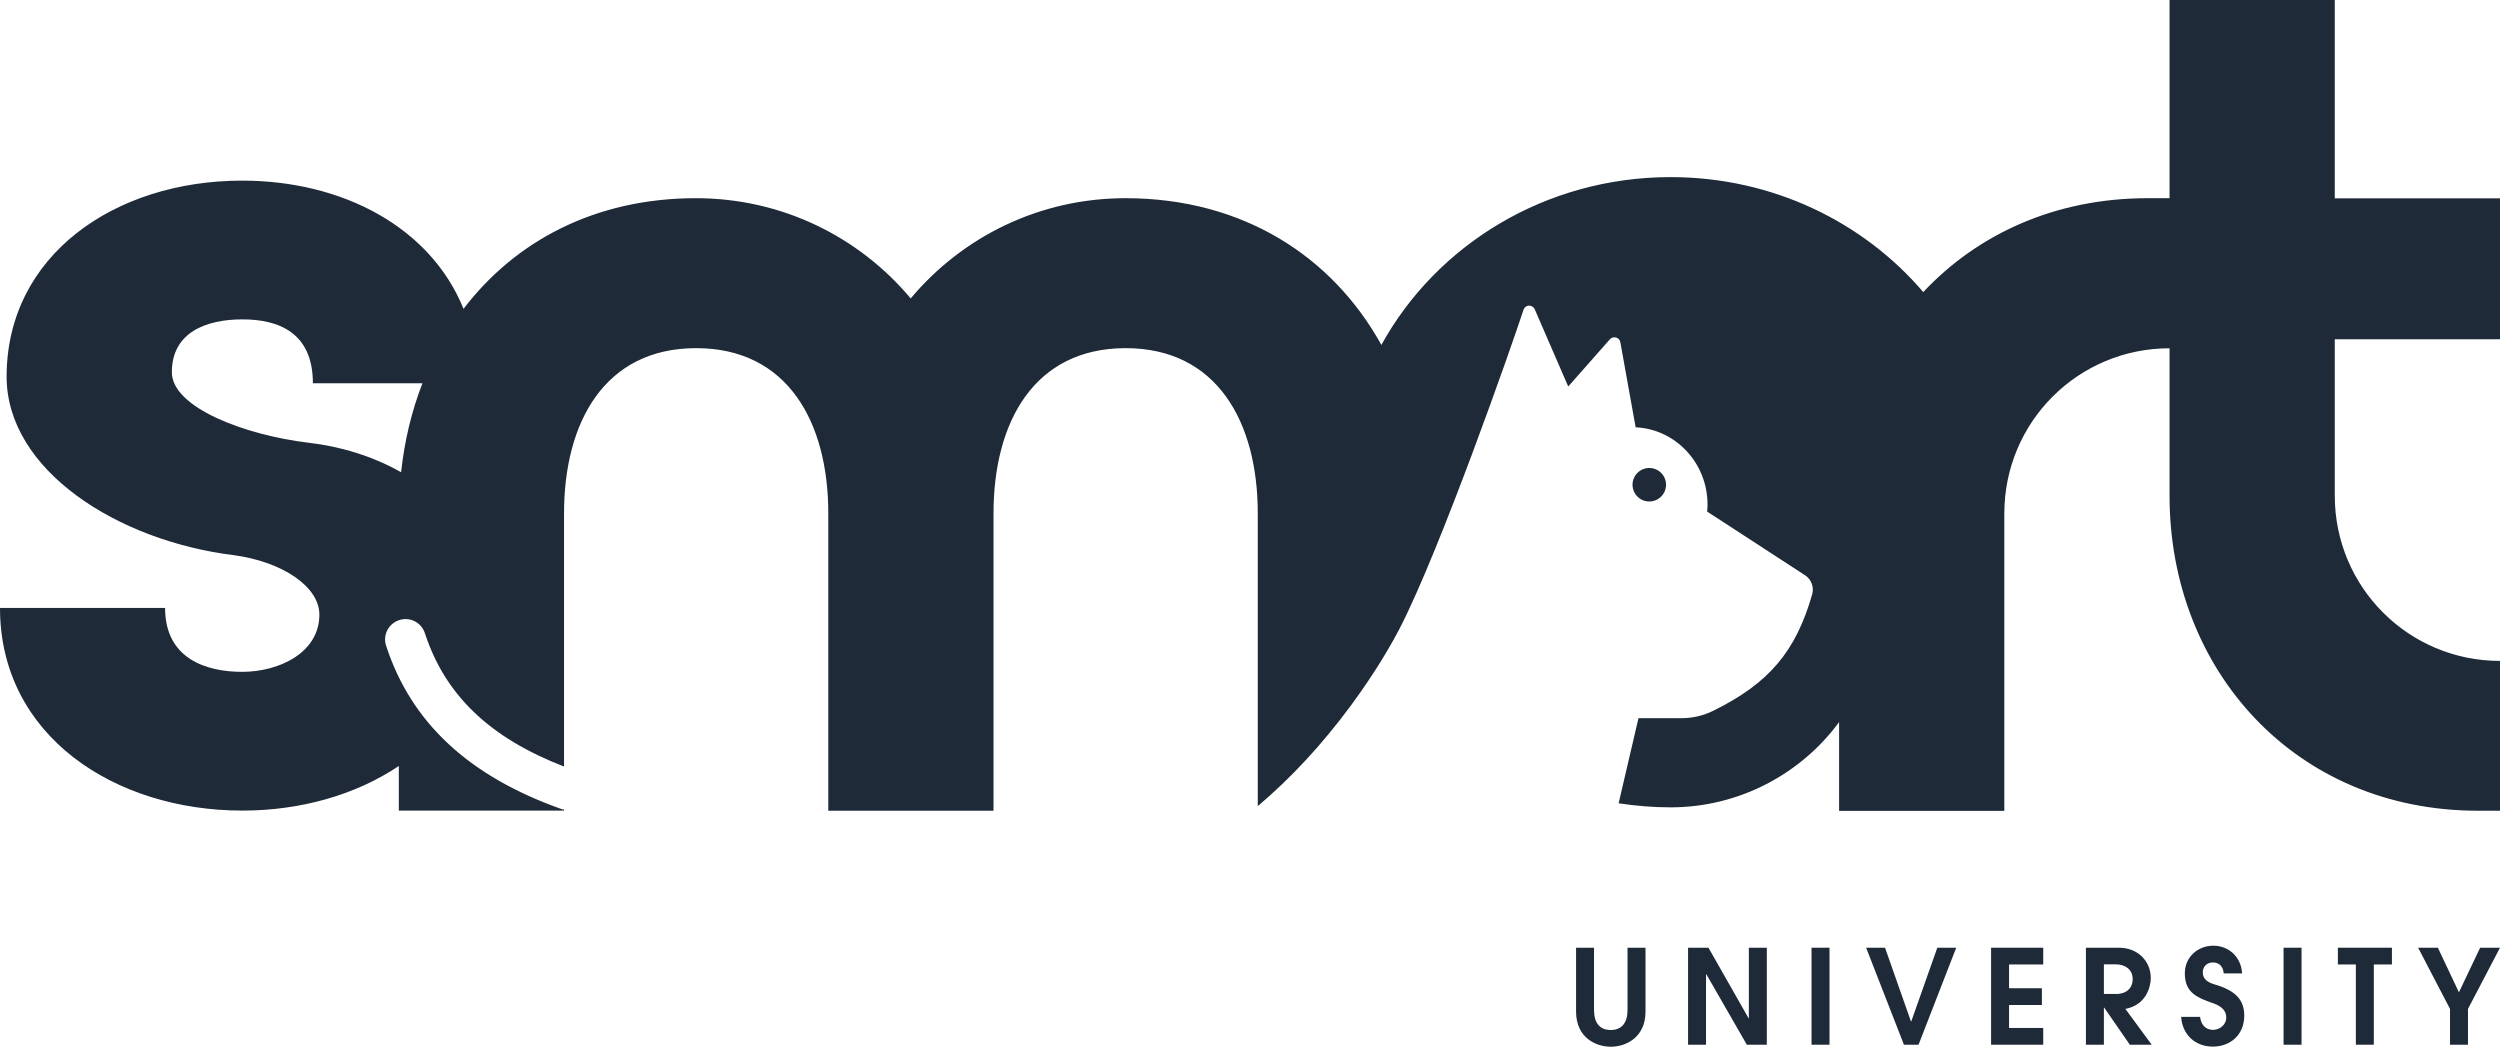
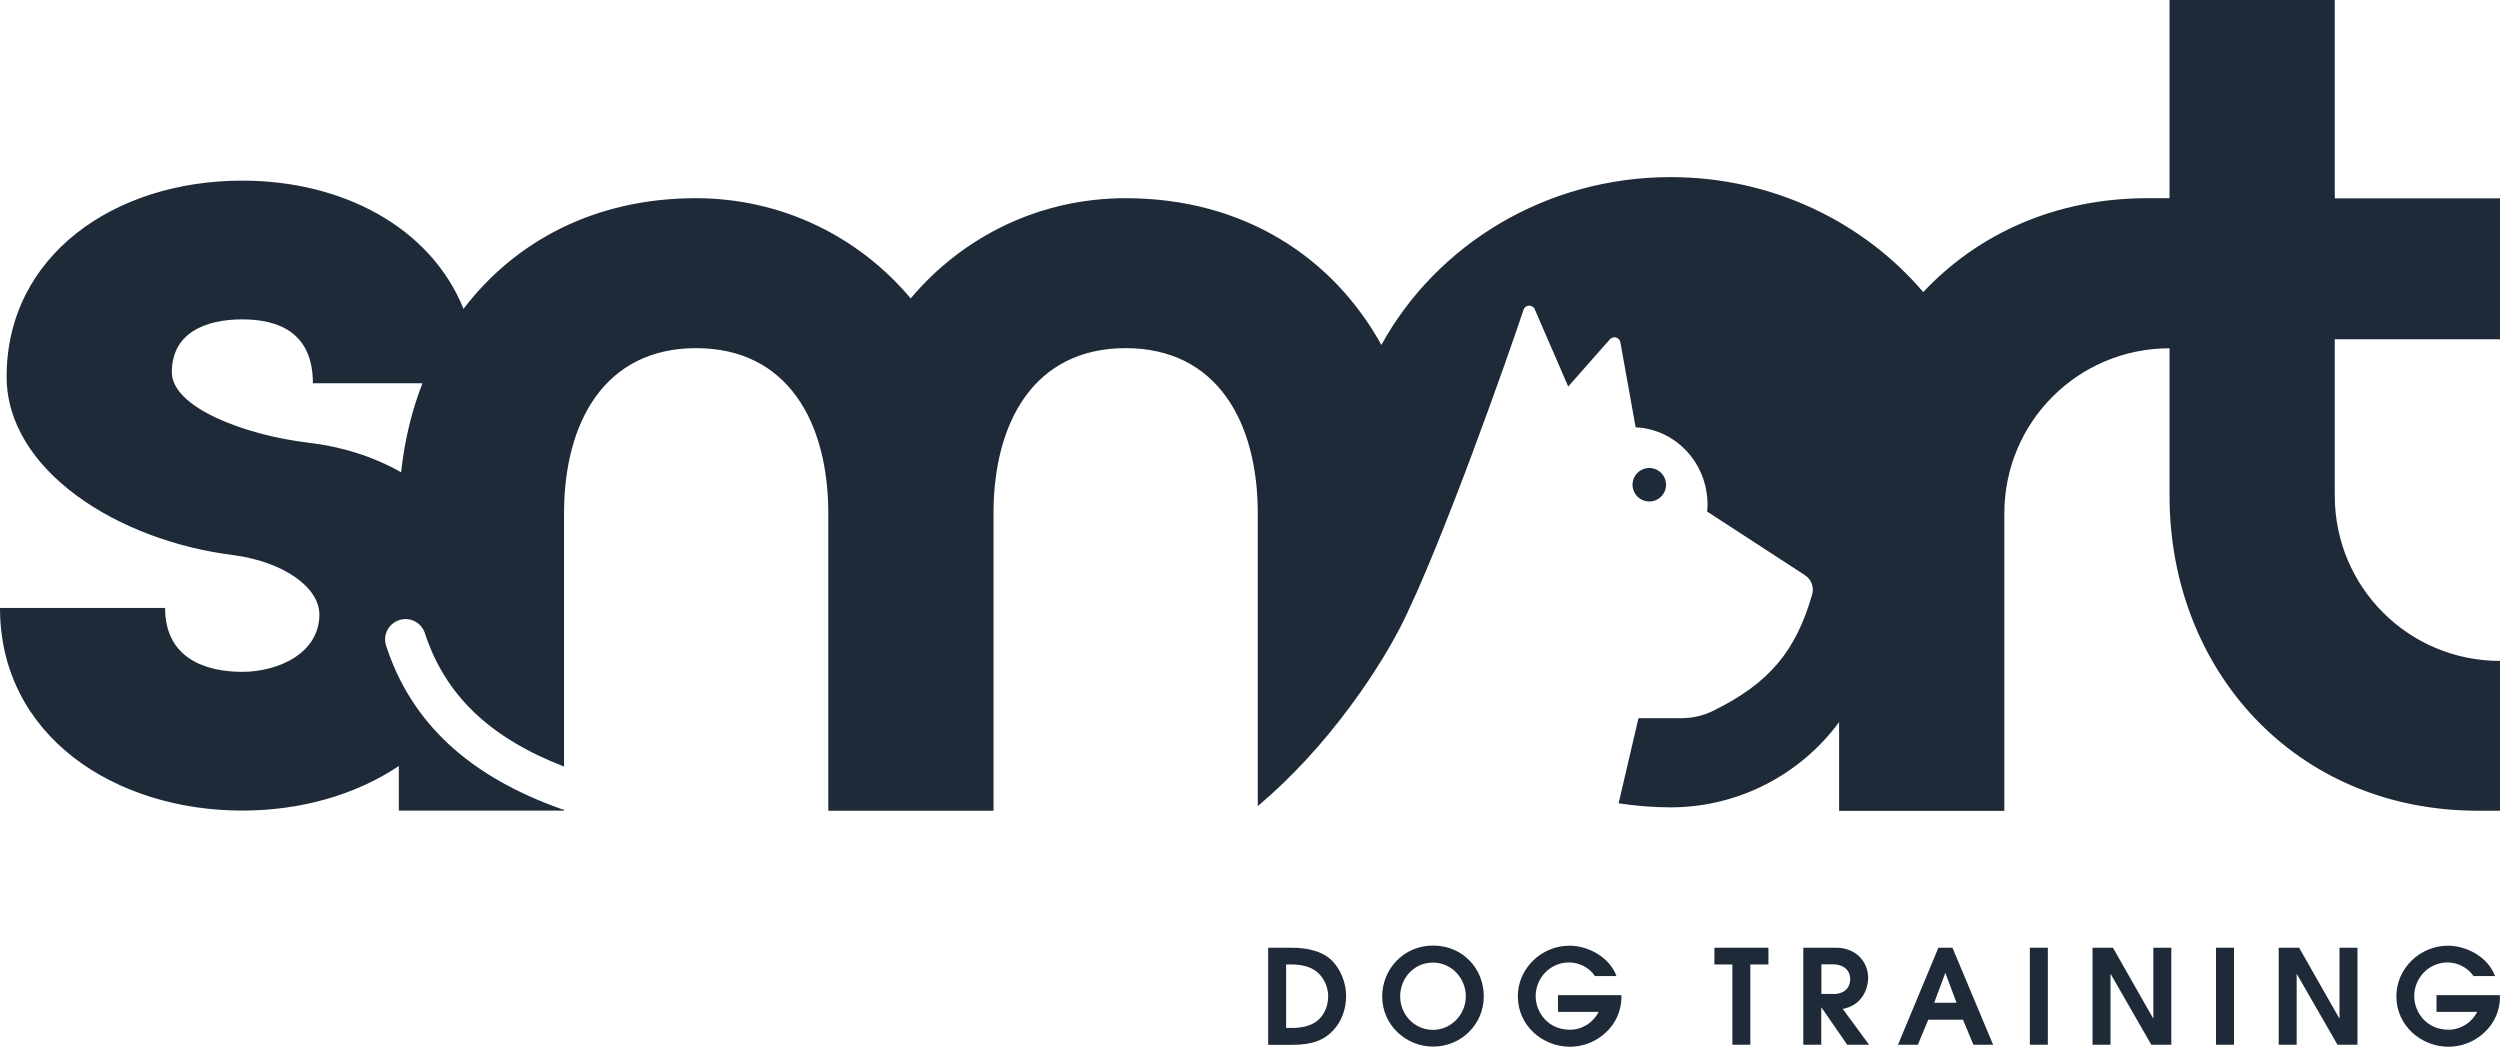
<svg xmlns="http://www.w3.org/2000/svg" id="b" width="185.05" height="77.47" viewBox="0 0 185.05 77.47">
  <g id="c">
-     <path d="M120.47,70.15h1.33v4.74c0,1.92-1.48,2.59-2.56,2.59s-2.58-.64-2.58-2.61v-4.72h1.33v4.6c0,.97.42,1.49,1.24,1.49s1.24-.54,1.24-1.49v-4.6Z" fill="#1e2a38" />
-     <path d="M129.3,77.33l-3-5.22h-.02v5.22h-1.33v-7.18h1.51l2.97,5.22h.02v-5.22h1.33v7.18h-1.48Z" fill="#1e2a38" />
-     <path d="M134.09,77.33v-7.18h1.33v7.18h-1.33Z" fill="#1e2a38" />
-     <path d="M140.93,77.33l-2.8-7.18h1.4l1.92,5.46h.02l1.93-5.46h1.4l-2.79,7.18h-1.09Z" fill="#1e2a38" />
-     <path d="M147.38,77.33v-7.18h3.86v1.24h-2.53v1.76h2.43v1.24h-2.43v1.7h2.53v1.24h-3.86Z" fill="#1e2a38" />
-     <path d="M157.65,77.33l-1.9-2.75h-.02v2.75h-1.33v-7.18h2.44c1.42,0,2.36,1.01,2.36,2.24,0,.67-.35,2-1.88,2.29l1.95,2.65h-1.61ZM156.61,73.58c.75,0,1.25-.4,1.25-1.11s-.56-1.09-1.25-1.09h-.88v2.19h.88Z" fill="#1e2a38" />
-     <path d="M164.6,72.05h0c-.04-.48-.3-.81-.81-.81-.42,0-.74.3-.74.73,0,.47.31.74.92.91,1.51.45,2.15,1.13,2.15,2.3,0,1.41-1.02,2.29-2.33,2.29s-2.26-.9-2.34-2.2h1.4c.07.59.42.96.95.96s.99-.4.99-.91-.35-.83-.92-1.04c-1.14-.41-2.15-.73-2.15-2.23,0-1.22.97-2.05,2.11-2.05s2.06.83,2.13,2.05h-1.36Z" fill="#1e2a38" />
-     <path d="M169.03,77.33v-7.18h1.33v7.18h-1.33Z" fill="#1e2a38" />
-     <path d="M174.38,77.33v-5.94h-1.33v-1.24h4v1.24h-1.34v5.94h-1.33Z" fill="#1e2a38" />
-     <path d="M181.35,77.33v-2.65l-2.36-4.53h1.46l1.56,3.3,1.57-3.3h1.47l-2.37,4.53v2.65h-1.33Z" fill="#1e2a38" />
+     <path d="M93.87,77.33v-7.18h1.72c1.22,0,2.41.27,3.11,1.07.83.94.94,2.05.94,2.46,0,1.1-.38,1.96-.93,2.56-.7.76-1.57,1.1-3.11,1.1h-1.73ZM95.63,76.09c.95,0,1.64-.25,2.07-.71.47-.5.61-1.15.61-1.62,0-.59-.21-1.17-.63-1.63-.44-.48-1.11-.74-2.09-.74h-.39v4.7h.43Z" fill="#1e2a38" />
+     <path d="M106.07,77.47c-1.97,0-3.76-1.57-3.76-3.72,0-1.99,1.57-3.76,3.76-3.76s3.76,1.69,3.76,3.76-1.67,3.72-3.76,3.72ZM108.5,73.75c0-1.34-1.05-2.5-2.44-2.5s-2.42,1.15-2.42,2.5,1.06,2.48,2.43,2.48,2.43-1.16,2.43-2.48Z" fill="#1e2a38" />
+     <path d="M120.02,73.79c0,.96-.38,1.91-1.15,2.63-.76.71-1.72,1.06-2.66,1.06-2,0-3.86-1.53-3.86-3.74,0-2.05,1.74-3.74,3.82-3.74,1.38,0,2.97.84,3.48,2.25h-1.59c-.42-.63-1.17-1.01-1.92-1.01-1.39,0-2.47,1.14-2.47,2.5,0,1.18.91,2.48,2.53,2.48.89,0,1.71-.5,2.13-1.32h-3.01v-1.24h4.69v.12Z" fill="#1e2a38" />
+     <path d="M128.23,77.33v-5.94h-1.33v-1.24h4v1.24h-1.34v5.94h-1.33Z" fill="#1e2a38" />
+     <path d="M136.73,77.33l-1.9-2.75h-.02v2.75h-1.33v-7.18h2.44c1.42,0,2.36,1.01,2.36,2.24,0,.67-.35,2-1.88,2.29l1.95,2.65h-1.61ZM135.7,73.58c.75,0,1.25-.4,1.25-1.11s-.56-1.09-1.25-1.09h-.88v2.19h.88Z" fill="#1e2a38" />
+     <path d="M146.07,77.33l-.77-1.85h-2.57l-.77,1.85h-1.47l2.99-7.18h1.04l3.01,7.18h-1.47ZM144.01,72.02h-.02l-.82,2.2h1.65l-.82-2.2Z" fill="#1e2a38" />
+     <path d="M150.25,77.33v-7.18h1.33v7.18h-1.33Z" fill="#1e2a38" />
+     <path d="M159.24,77.33l-3-5.22h-.02v5.22h-1.33v-7.18h1.51l2.97,5.22h.02v-5.22h1.33v7.18h-1.49Z" fill="#1e2a38" />
+     <path d="M164.03,77.33v-7.18h1.33v7.18h-1.33Z" fill="#1e2a38" />
+     <path d="M173.02,77.33l-3-5.22h-.02v5.22h-1.33v-7.18h1.51l2.97,5.22h.02v-5.22h1.33v7.18h-1.48Z" fill="#1e2a38" />
+     <path d="M185.05,73.79c0,.96-.38,1.91-1.15,2.63-.76.71-1.72,1.06-2.66,1.06-2,0-3.86-1.53-3.86-3.74,0-2.05,1.74-3.74,3.82-3.74,1.38,0,2.97.84,3.48,2.25h-1.59c-.42-.63-1.18-1.01-1.92-1.01-1.39,0-2.47,1.14-2.47,2.5,0,1.18.91,2.48,2.53,2.48.89,0,1.71-.5,2.13-1.32h-3.01v-1.24h4.69v.12Z" fill="#1e2a38" />
    <path d="M185.05,25.11v-10.43h-12.23V0h-12.23v14.67h-1.63c-6.83,0-12.58,2.66-16.6,6.95-4.44-5.2-11.17-8.51-18.7-8.51-9.28,0-17.34,5.03-21.41,12.42-3.61-6.52-10.22-10.86-18.94-10.86-6.36,0-12.07,2.85-15.9,7.42-3.83-4.57-9.54-7.42-15.9-7.42-7.46,0-13.38,3.18-17.2,8.19-2.45-6.05-8.96-9.49-16.39-9.49C8.48,13.37.49,18.91.49,27.88c0,6.93,8.23,12.15,16.79,13.21,3.67.49,6.36,2.36,6.36,4.4,0,2.85-3.02,4.24-5.71,4.24s-5.71-.98-5.71-4.73H0c0,9.46,8.48,15,17.94,15,4.3,0,8.39-1.16,11.58-3.3v3.3h12.23v-.08c-.06-.01-.12,0-.18-.03-6.88-2.44-11.13-6.4-12.99-12.09-.26-.79.17-1.64.97-1.9.79-.26,1.64.17,1.9.97,1.5,4.58,4.78,7.73,10.3,9.87v-18.74c0-6.77,3.02-12.23,9.78-12.23s9.78,5.46,9.78,12.23v22.01h12.23v-22.01c0-6.77,3.02-12.23,9.78-12.23s9.78,5.46,9.78,12.23v21.67c2.45-2.07,4.76-4.56,6.88-7.43,1.96-2.65,3.14-4.8,3.56-5.6,1.58-3.02,3.81-8.73,5.41-13,1.87-5,3.43-9.51,3.82-10.71.06-.18.22-.3.4-.31.18,0,.36.1.43.27l2.48,5.72,3.08-3.49c.11-.13.29-.18.46-.14.17.05.29.18.32.36l1.13,6.29c2.95.13,5.32,2.64,5.32,5.71,0,.16,0,.33-.03.52l.04.03,7.21,4.69c.46.3.68.88.53,1.41-1.22,4.25-3.2,6.58-7.3,8.61-.74.37-1.56.56-2.37.56h-3.19l-1.47,6.3c1.25.19,2.54.3,3.85.3,5.09,0,9.66-2.49,12.47-6.31v6.57h12.23v-22.01c0-6.77,5.46-12.23,12.23-12.23v10.92c0,12.88,9.29,23.31,22.83,23.31h1.63v-11.09c-6.77,0-12.23-5.46-12.23-12.23v-11.58h12.23ZM29.68,34.95c-2.08-1.18-4.48-1.91-6.85-2.18-4.73-.57-10.11-2.61-10.11-5.22,0-2.94,2.53-3.91,5.22-3.91s5.22.98,5.22,4.73h8.11c-.8,2.05-1.33,4.26-1.58,6.58Z" fill="#1e2a38" />
    <circle cx="122.08" cy="35.88" r="1.24" fill="#1e2a38" />
  </g>
</svg>
